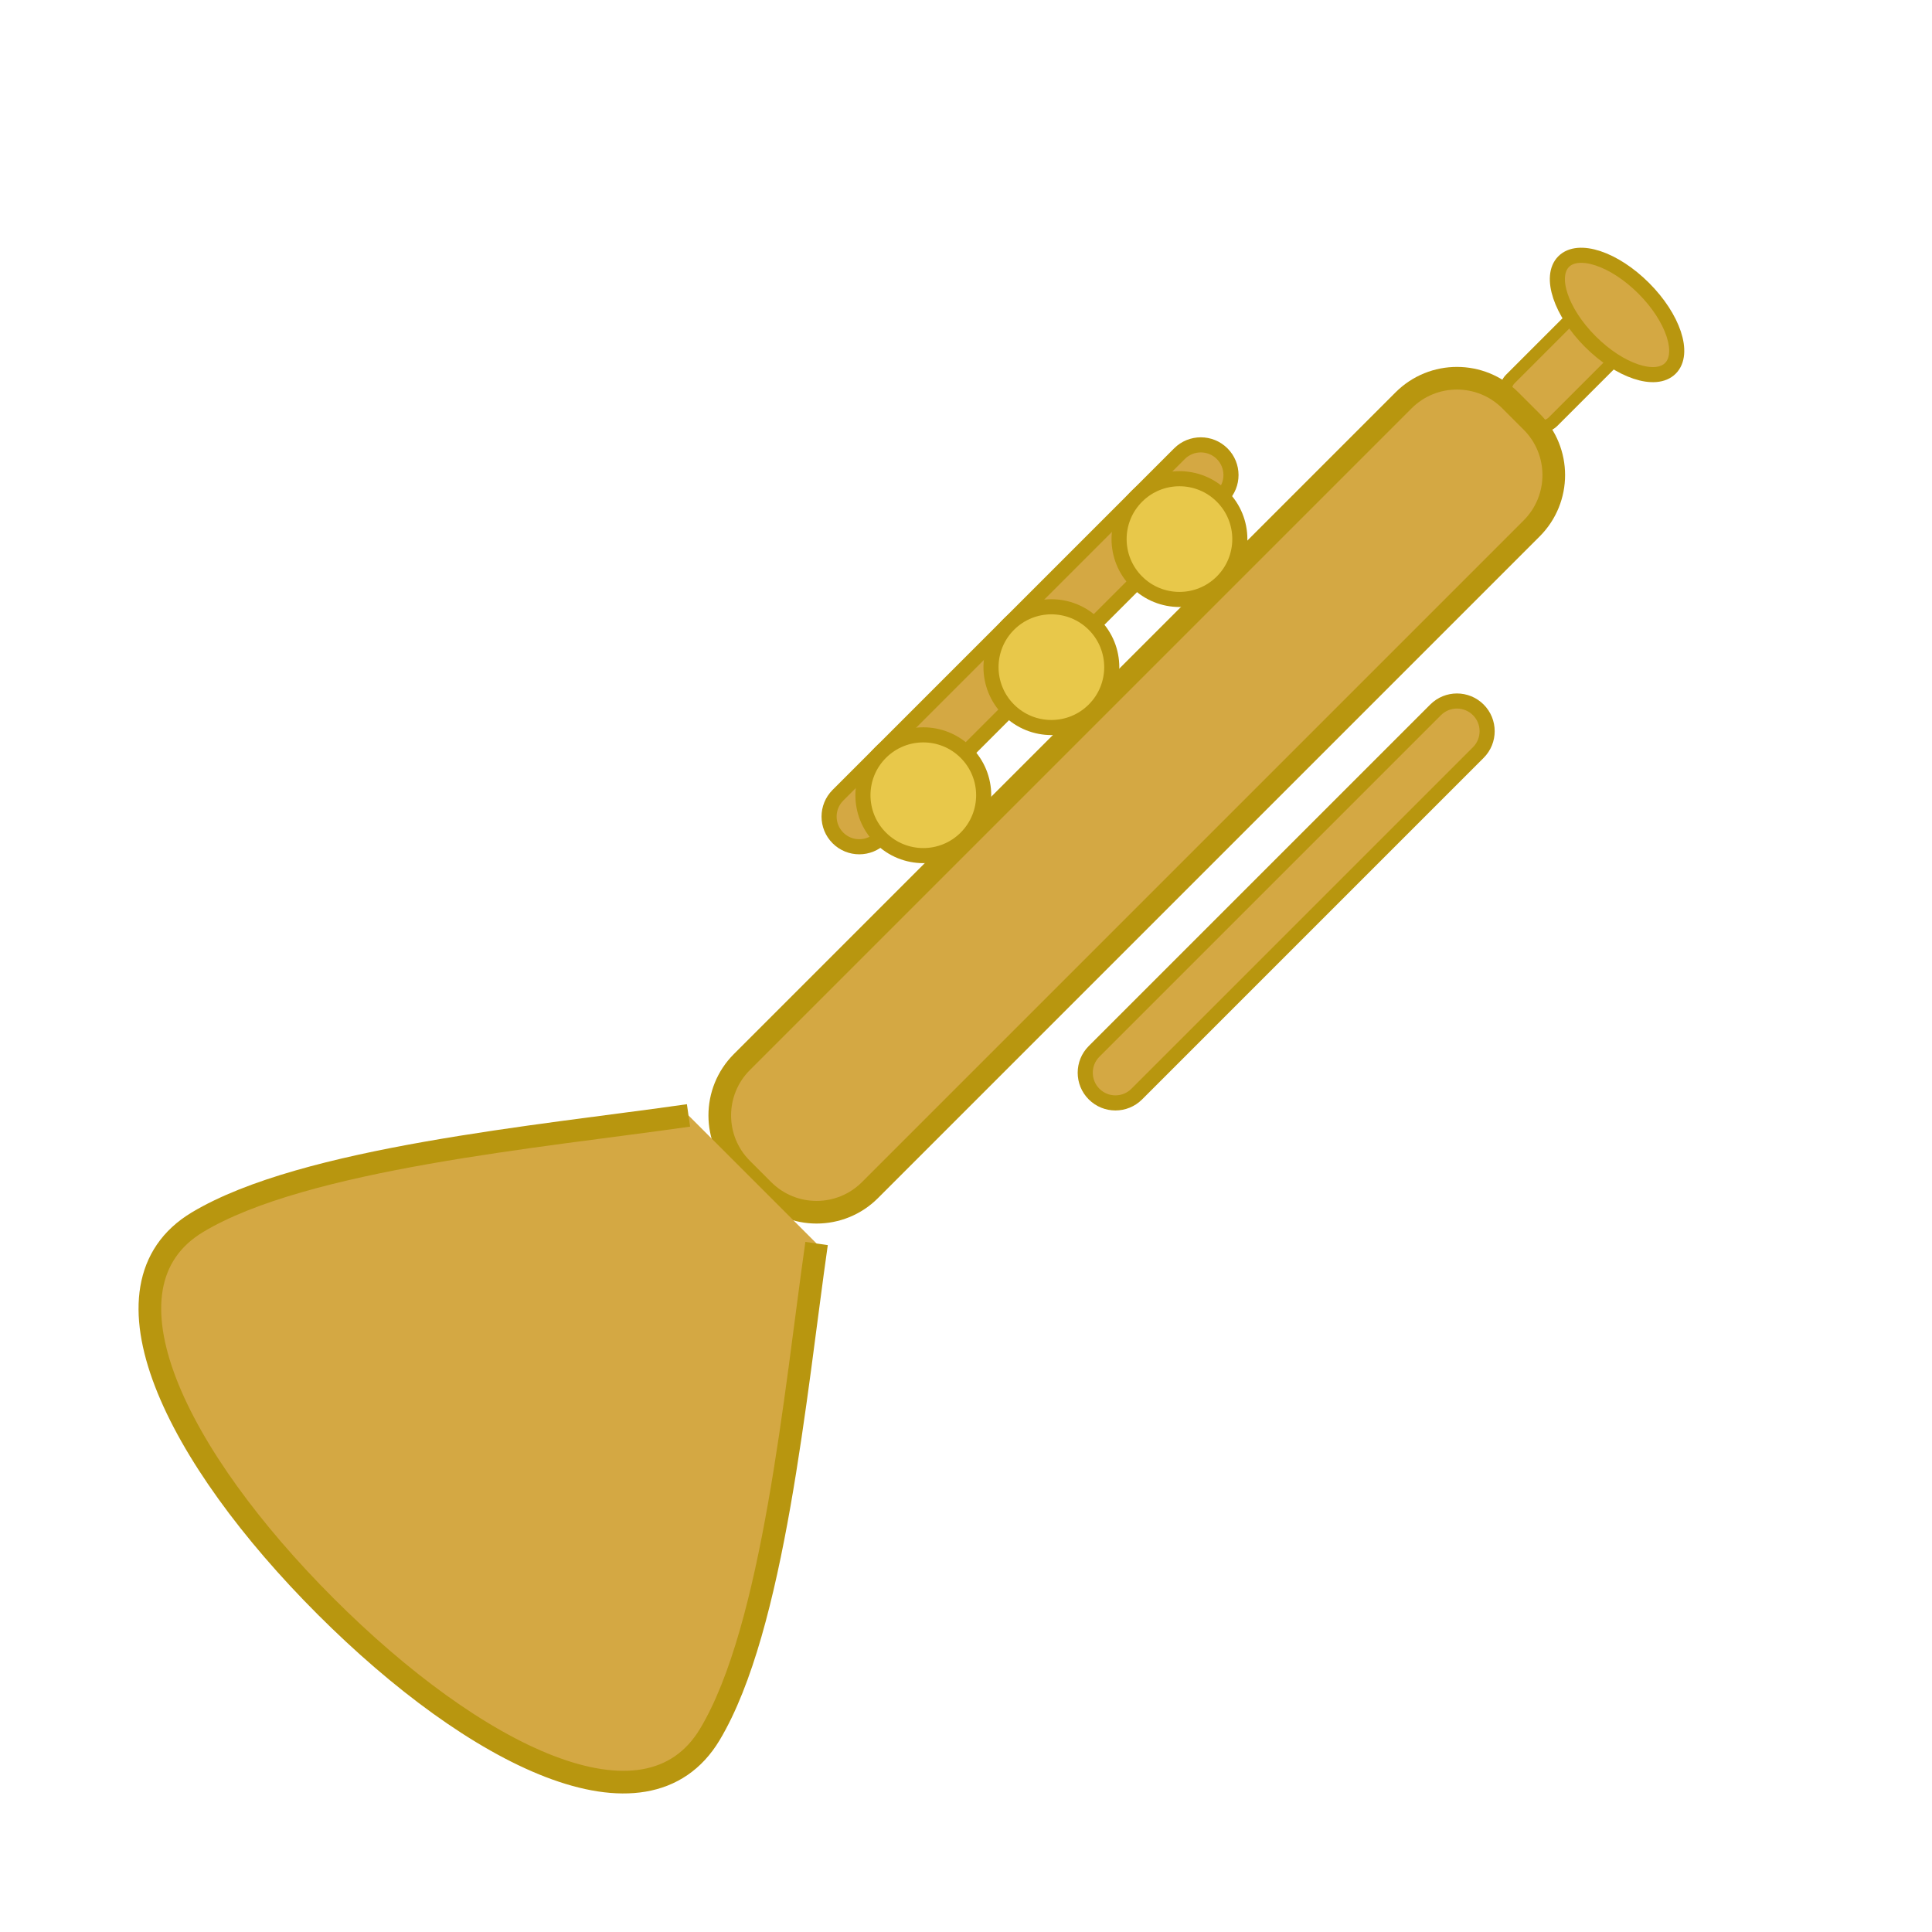
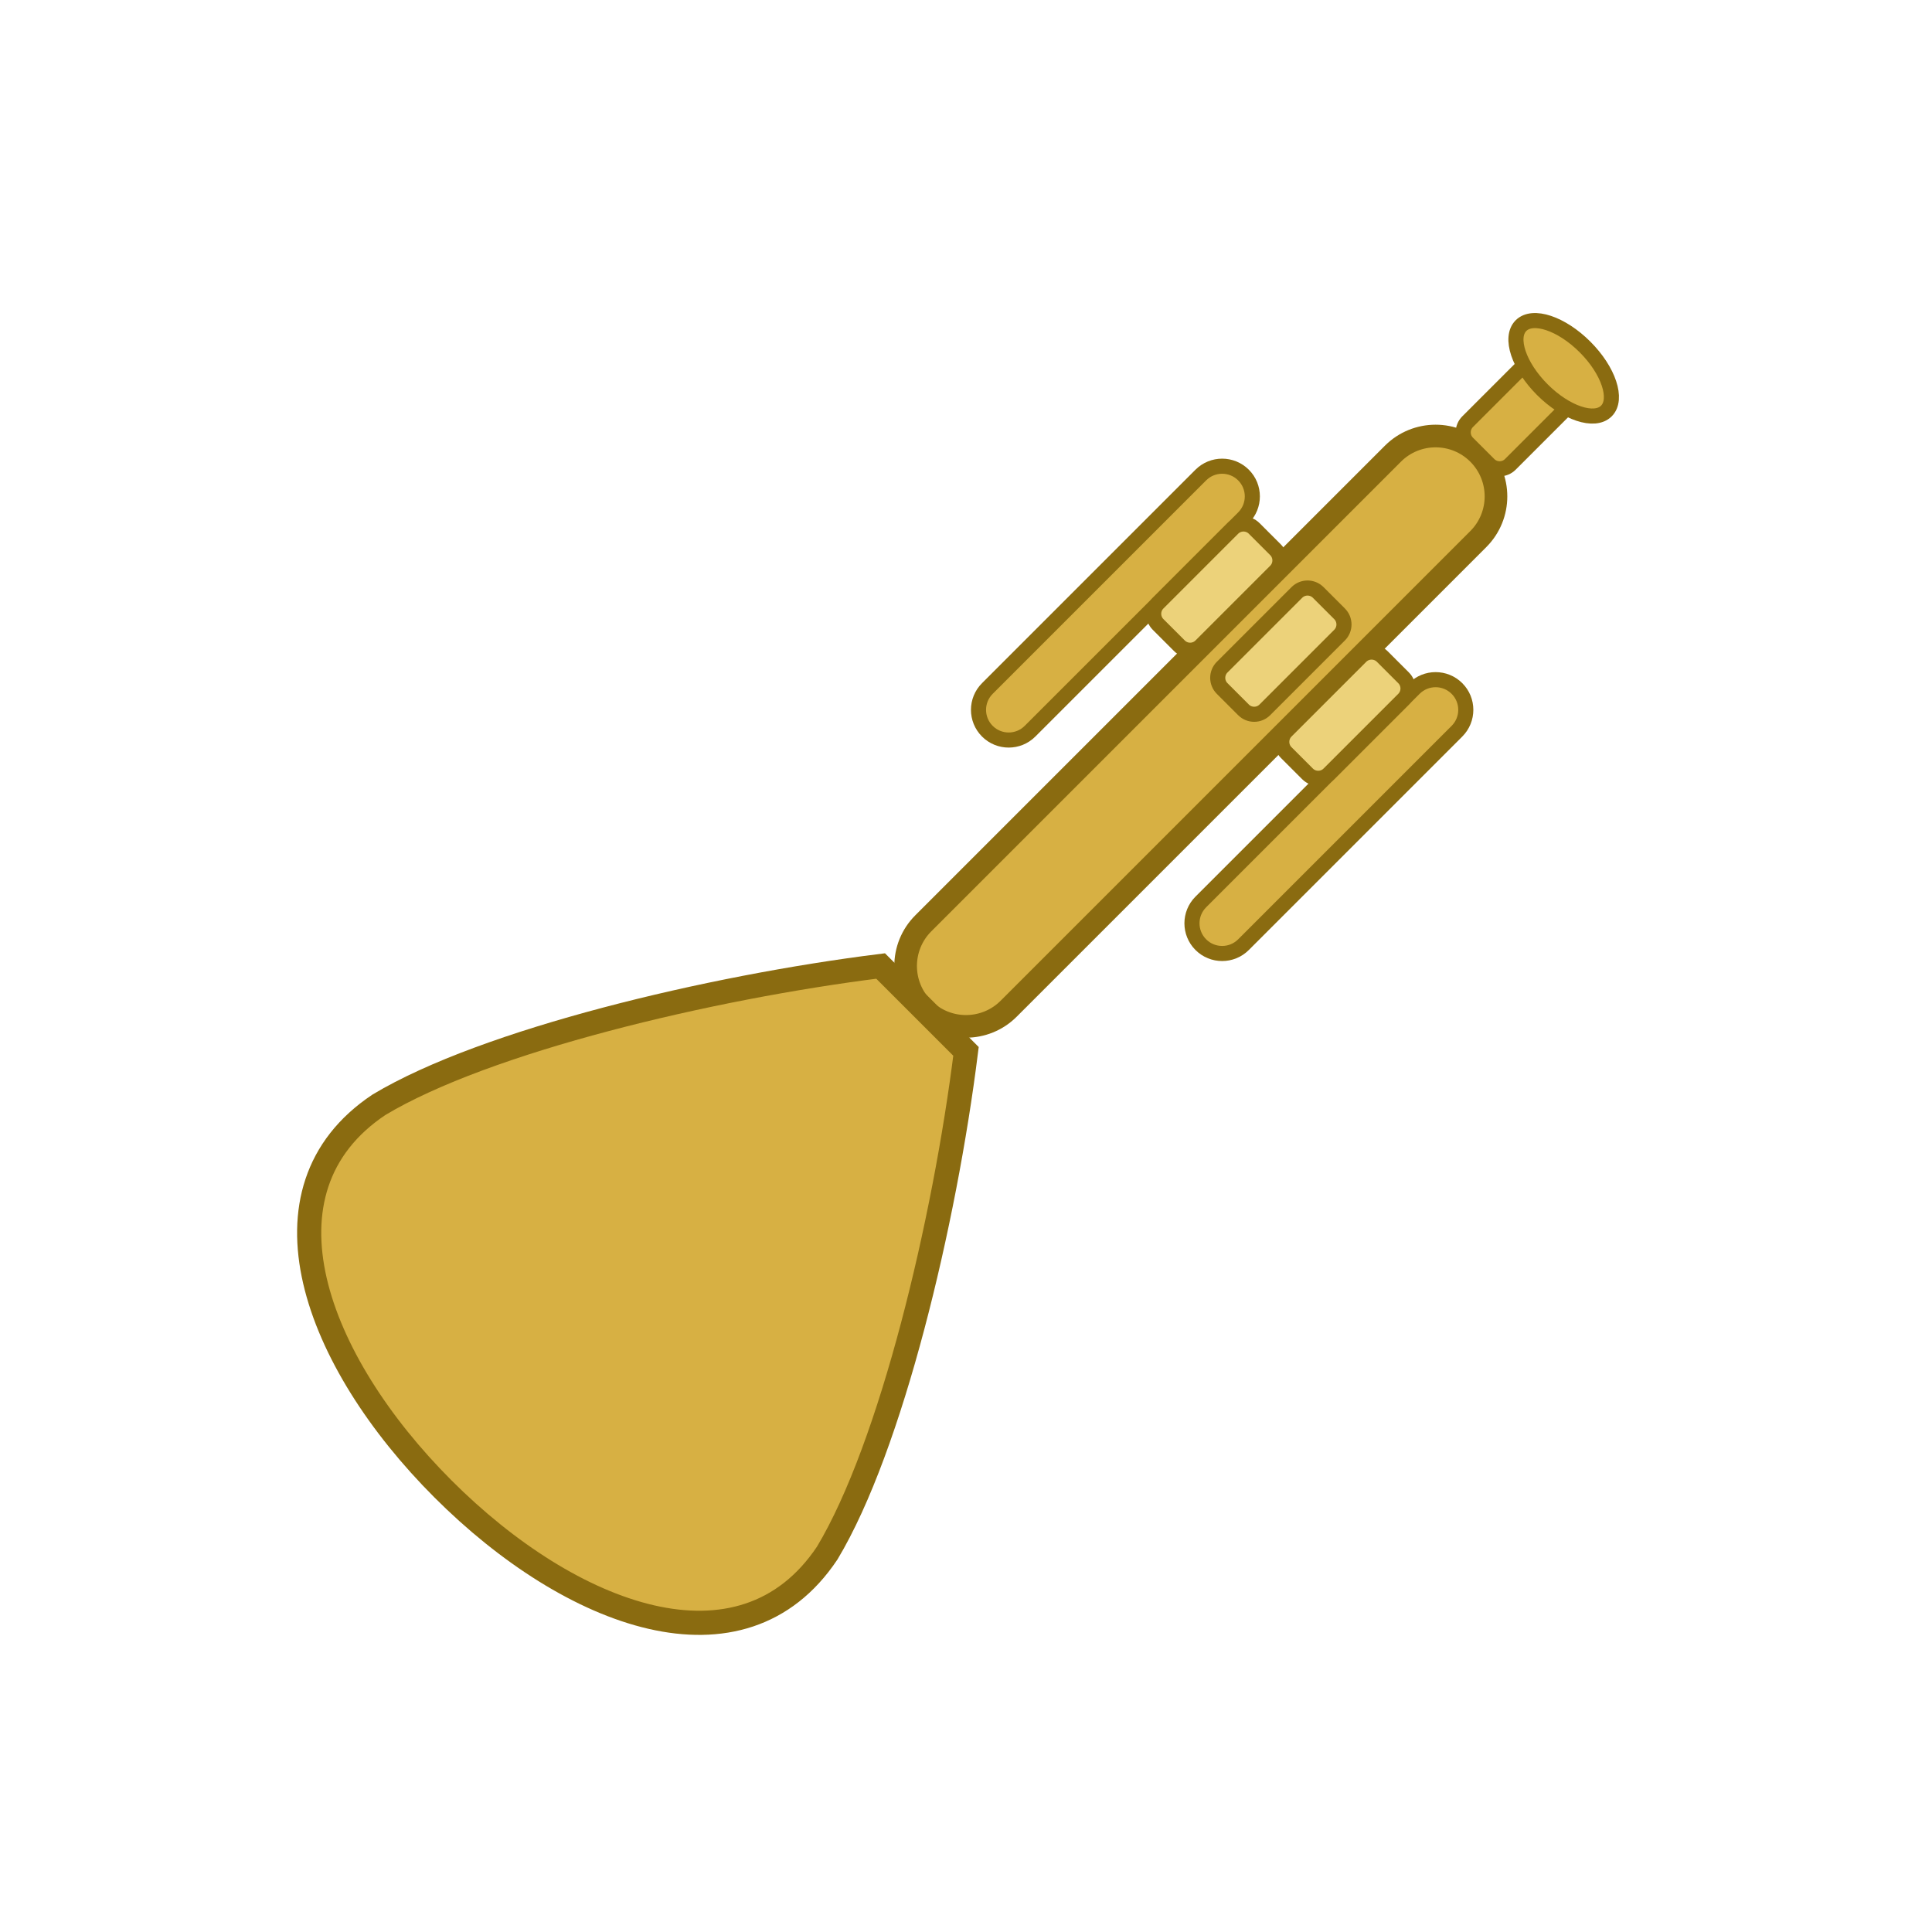
<svg xmlns="http://www.w3.org/2000/svg" viewBox="0 0 128 128" width="128" height="128">
-   <g transform="rotate(45, 64, 64)">
-     <rect x="62" y="4" width="4" height="8" rx="1" fill="#D4A843" stroke="#B8960F" stroke-width="0.8" />
-     <ellipse cx="64" cy="3" rx="5" ry="2.5" fill="#D4A843" stroke="#B8960F" stroke-width="1" />
-     <rect x="58" y="12" width="12" height="72" rx="5" fill="#D4A843" stroke="#B8960F" stroke-width="1.5" />
-     <rect x="50" y="28" width="4" height="36" rx="2" fill="#D4A843" stroke="#B8960F" stroke-width="1" />
-     <rect x="74" y="28" width="4" height="36" rx="2" fill="#D4A843" stroke="#B8960F" stroke-width="1" />
-     <circle cx="54" cy="34" r="4" fill="#E8C84A" stroke="#B8960F" stroke-width="1" />
-     <circle cx="54" cy="46" r="4" fill="#E8C84A" stroke="#B8960F" stroke-width="1" />
-     <circle cx="54" cy="58" r="4" fill="#E8C84A" stroke="#B8960F" stroke-width="1" />
-     <path d="       M 58 84       C 52 92, 42 104, 40 112       C 38 120, 50 124, 64 124       C 78 124, 90 120, 88 112       C 86 104, 76 92, 70 84     " fill="#D4A843" stroke="#B8960F" stroke-width="1.5" />
+   <g transform="rotate(45,64,64)">
+     <rect x="60" y="16" width="8" height="52" rx="4" fill="#D7B043" stroke="#8A6B10" stroke-width="1.5" />
+     <rect x="52" y="28" width="4" height="24" rx="2" fill="#D7B043" stroke="#8A6B10" />
+     <rect x="72" y="28" width="4" height="24" rx="2" fill="#D7B043" stroke="#8A6B10" />
+     <rect x="56" y="30" width="4" height="9" rx="1" fill="#ECD27A" stroke="#8A6B10" />
+     <rect x="62" y="30" width="4" height="9" rx="1" fill="#ECD27A" stroke="#8A6B10" />
+     <rect x="68" y="30" width="4" height="9" rx="1" fill="#ECD27A" stroke="#8A6B10" />
+     <rect x="62" y="9" width="4" height="7" rx="1" fill="#D7B043" stroke="#8A6B10" />
+     <ellipse cx="64" cy="8" rx="4" ry="2" fill="#D7B043" stroke="#8A6B10" />
+     <path d="M60 68 C53 77,45 90,43 98 C41 108,52 113,64 113 C76 113,87 108,85 98 C83 90,75 77,68 68 Z" fill="#D7B043" stroke="#8A6B10" stroke-width="1.6" />
  </g>
</svg>
